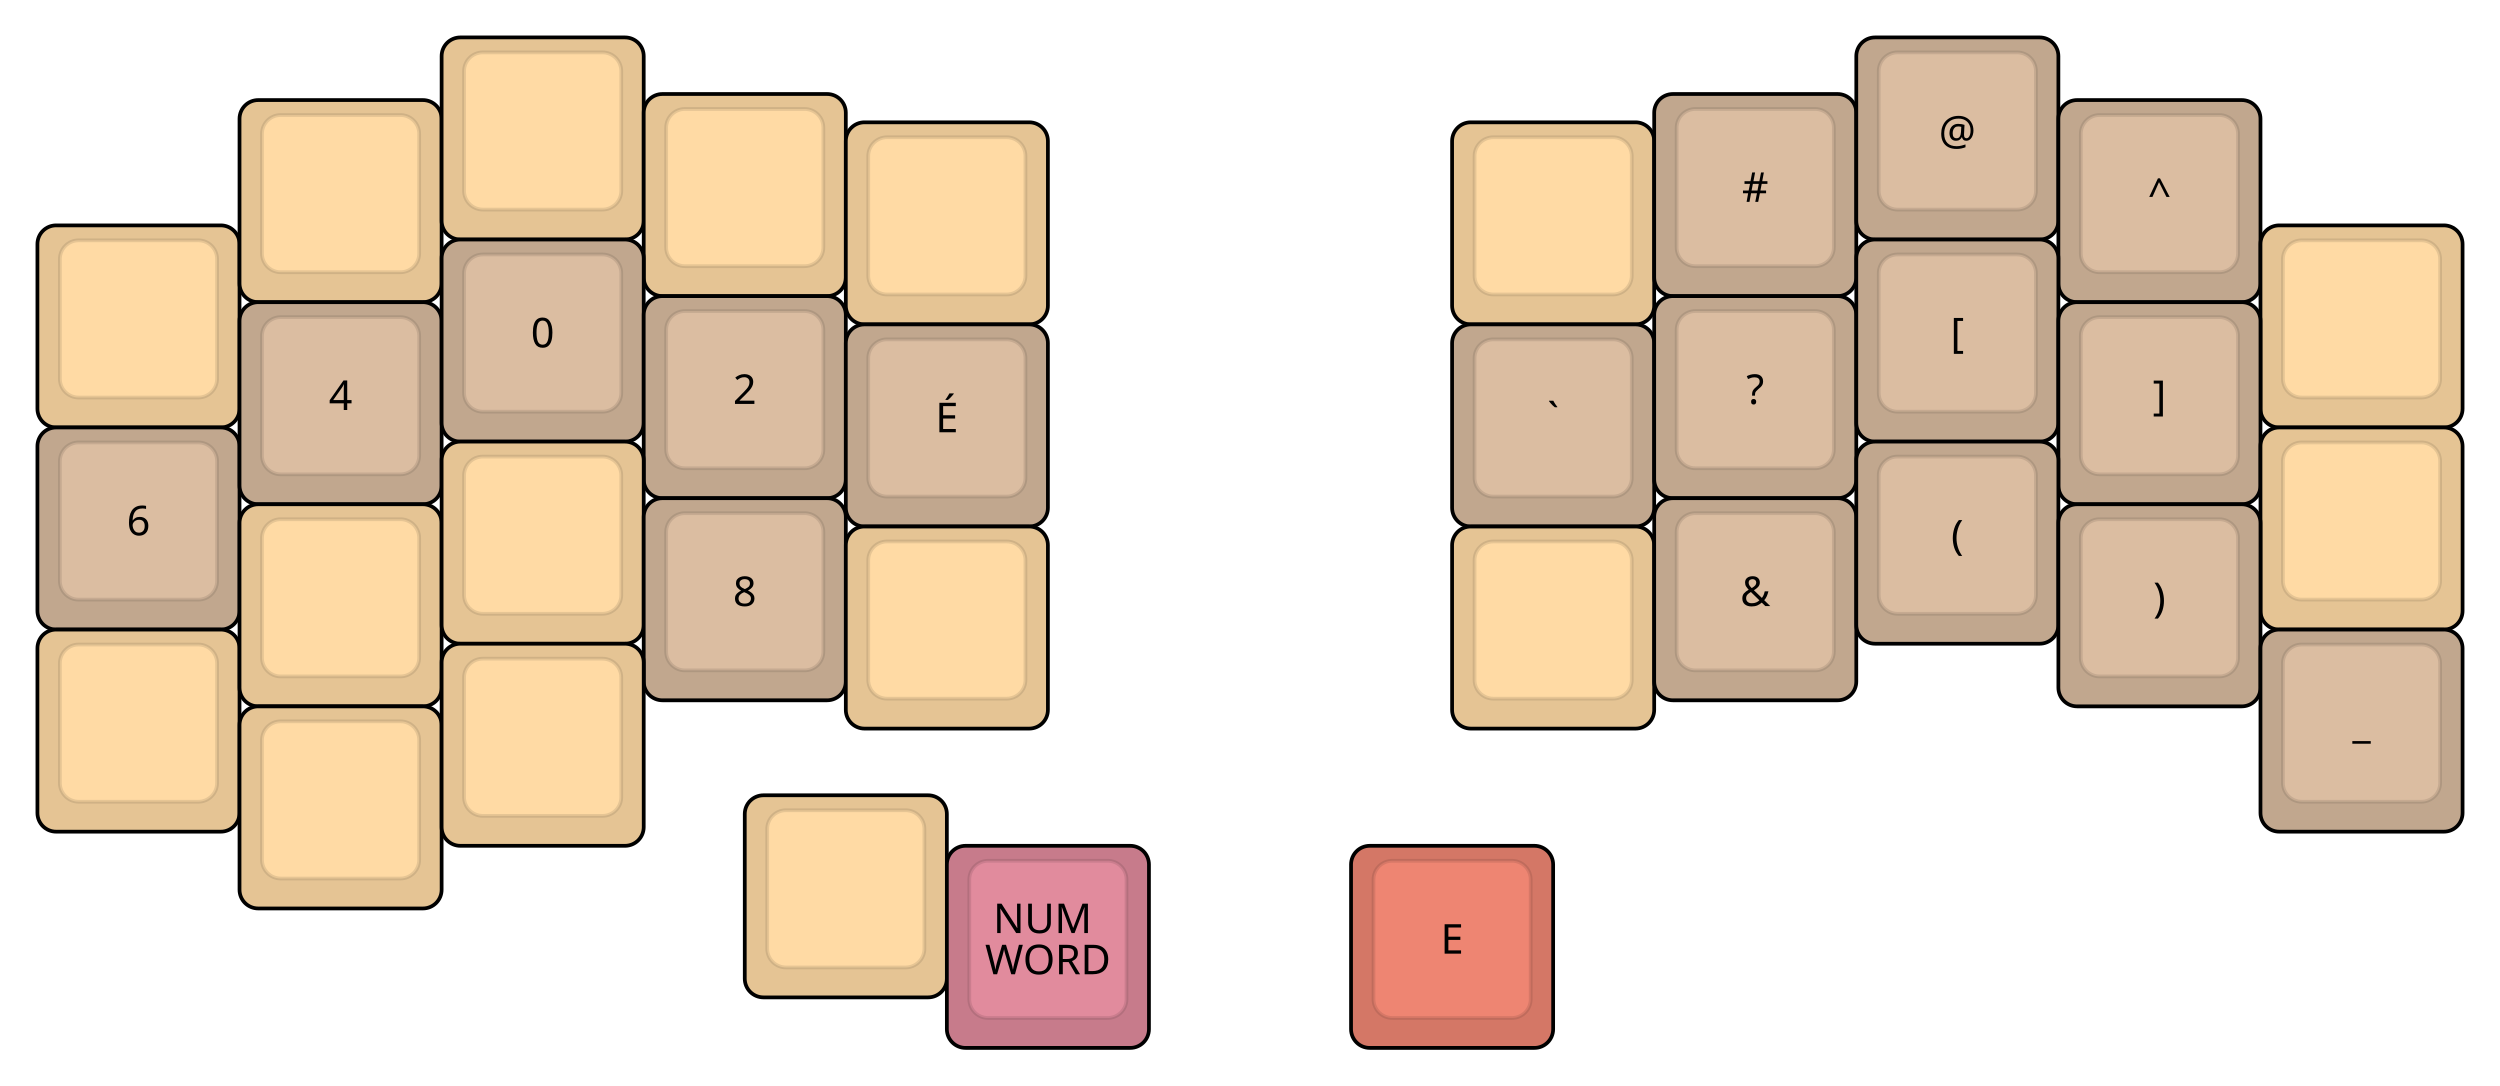
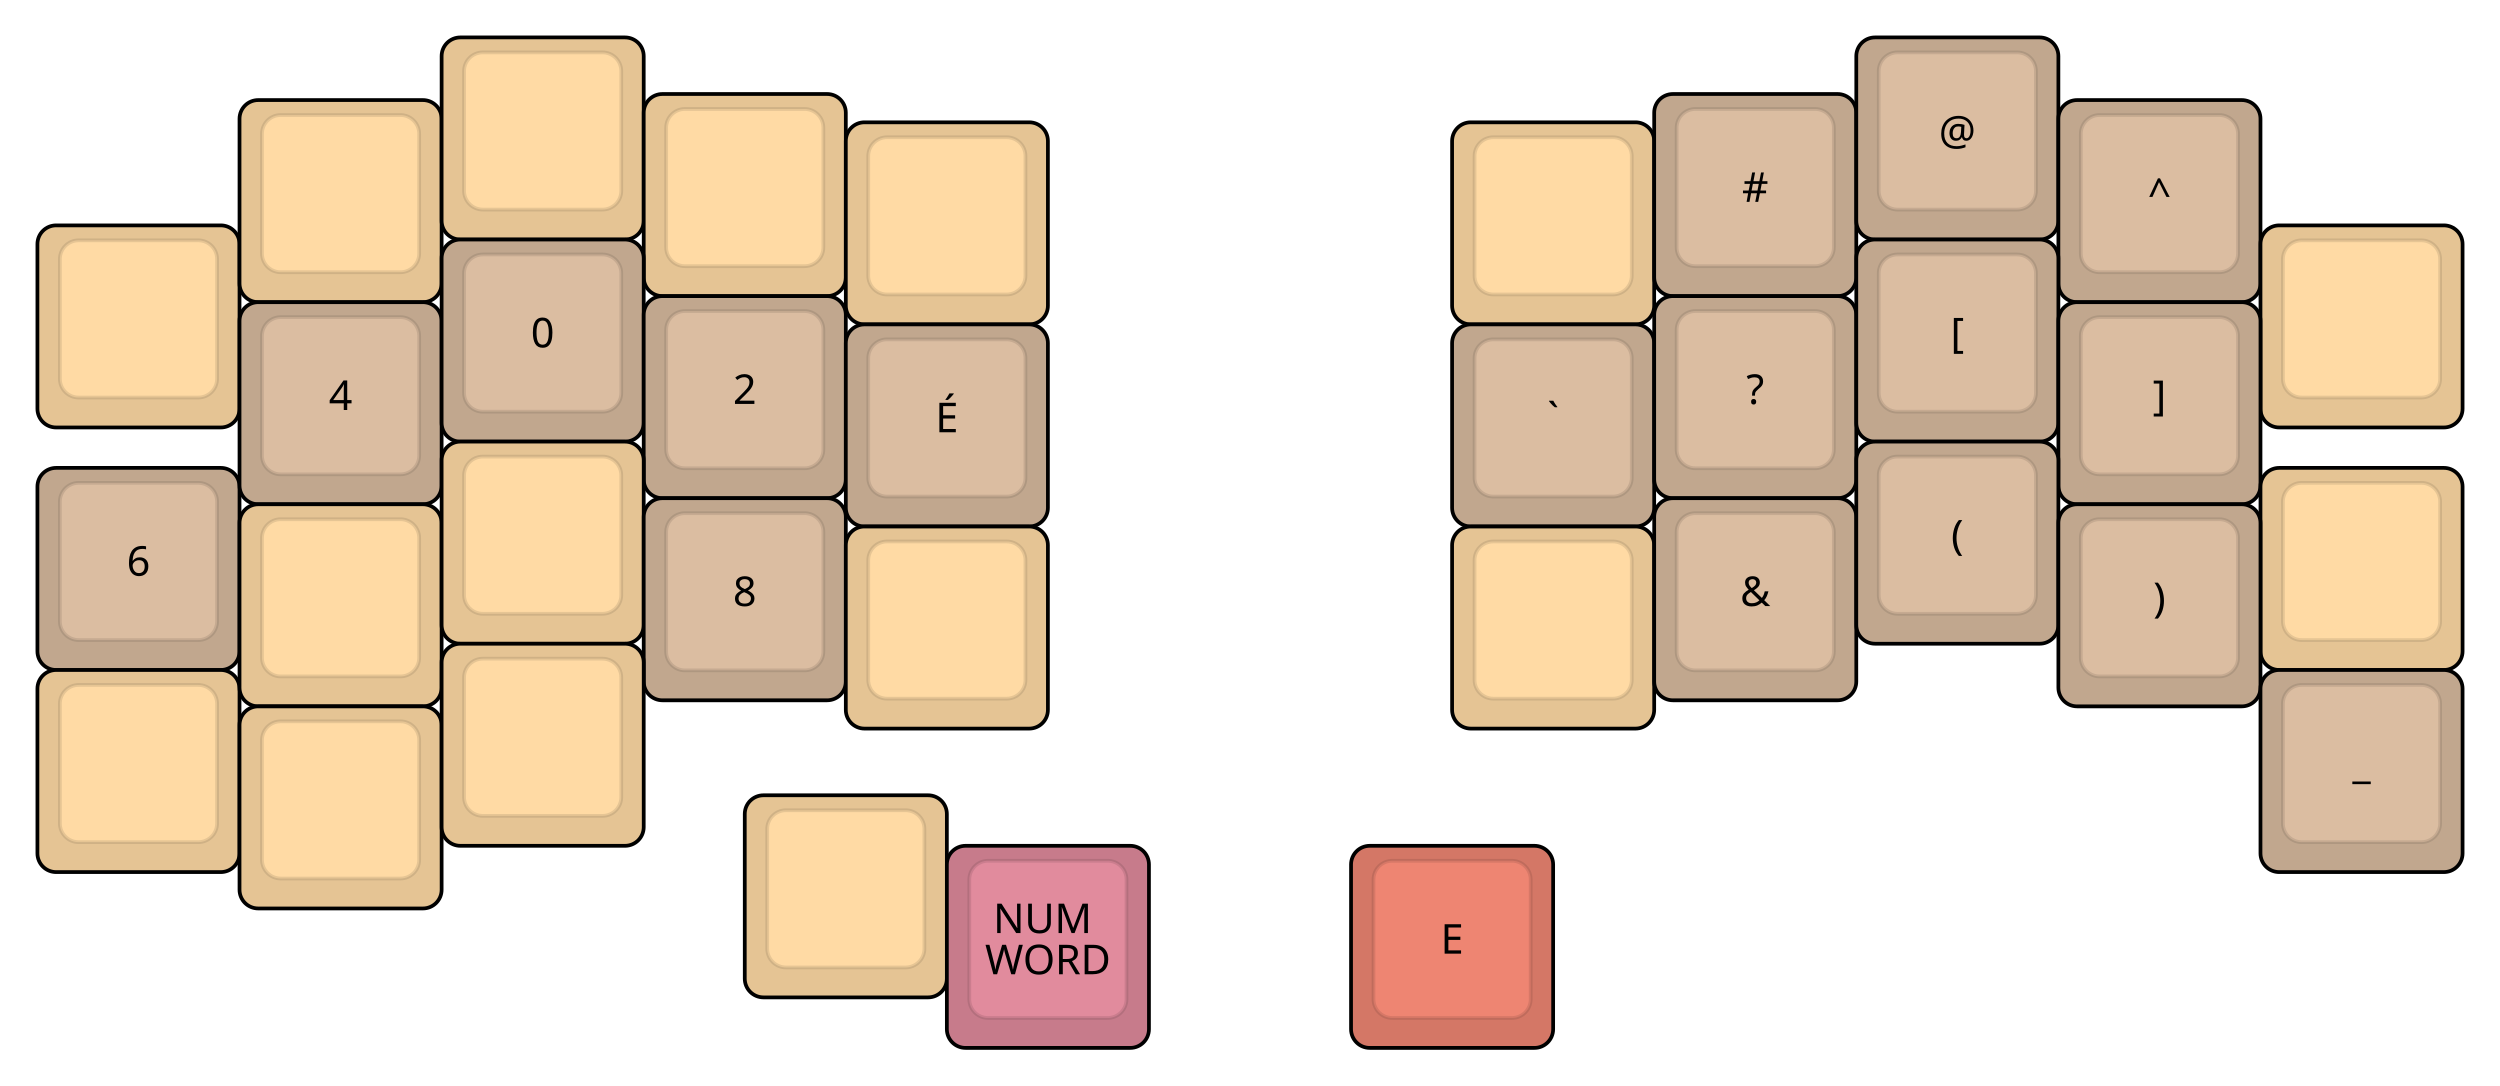
<svg xmlns="http://www.w3.org/2000/svg" width="668px" height="290x" viewBox="0 0 668 290">
  <style type="text/css">
    .keycap .border { stroke: black; stroke-width: 1; }
    .keycap .inner.border { stroke: rgba(0,0,0,.1); }
    .keycap { font-family: sans-serif; font-size: 11px}
    .combos .keycap { font-size: 8px}
  </style>
  <g class="keycap combo_background">
    <rect x="10" y="60.22" width="54" height="54" rx="5" fill="#e5c494" class="outer border" />
    <rect x="16" y="64.22" width="42" height="42" rx="5" fill="#ffdaa4" class="inner border" />
  </g>
  <g class="keycap combo_background">
    <rect x="64" y="26.74" width="54" height="54" rx="5" fill="#e5c494" class="outer border" />
    <rect x="70" y="30.74" width="42" height="42" rx="5" fill="#ffdaa4" class="inner border" />
  </g>
  <g class="keycap combo_background">
    <rect x="118" y="10" width="54" height="54" rx="5" fill="#e5c494" class="outer border" />
    <rect x="124" y="14" width="42" height="42" rx="5" fill="#ffdaa4" class="inner border" />
  </g>
  <g class="keycap combo_background">
    <rect x="172" y="25.12" width="54" height="54" rx="5" fill="#e5c494" class="outer border" />
    <rect x="178" y="29.12" width="42" height="42" rx="5" fill="#ffdaa4" class="inner border" />
  </g>
  <g class="keycap combo_background">
    <rect x="226" y="32.68" width="54" height="54" rx="5" fill="#e5c494" class="outer border" />
    <rect x="232" y="36.68" width="42" height="42" rx="5" fill="#ffdaa4" class="inner border" />
  </g>
  <g class="keycap combo_background">
    <rect x="388" y="32.68" width="54" height="54" rx="5" fill="#e5c494" class="outer border" />
    <rect x="394" y="36.68" width="42" height="42" rx="5" fill="#ffdaa4" class="inner border" />
  </g>
  <g class="keycap default">
    <rect x="442" y="25.12" width="54" height="54" rx="5" fill="#c1a78e" class="outer border" />
    <rect x="448" y="29.12" width="42" height="42" rx="5" fill="#dbbda1" class="inner border" />
    <text x="469" y="50.12" text-anchor="middle" dominant-baseline="middle" class="main">
      <tspan x="469" dy="0">#</tspan>
    </text>
  </g>
  <g class="keycap default">
    <rect x="496" y="10" width="54" height="54" rx="5" fill="#c1a78e" class="outer border" />
    <rect x="502" y="14" width="42" height="42" rx="5" fill="#dbbda1" class="inner border" />
    <text x="523" y="35" text-anchor="middle" dominant-baseline="middle" class="main">
      <tspan x="523" dy="0">@</tspan>
    </text>
  </g>
  <g class="keycap default">
    <rect x="550" y="26.74" width="54" height="54" rx="5" fill="#c1a78e" class="outer border" />
    <rect x="556" y="30.74" width="42" height="42" rx="5" fill="#dbbda1" class="inner border" />
    <text x="577" y="51.74" text-anchor="middle" dominant-baseline="middle" class="main">
      <tspan x="577" dy="0">^</tspan>
    </text>
  </g>
  <g class="keycap combo_background">
    <rect x="604" y="60.22" width="54" height="54" rx="5" fill="#e5c494" class="outer border" />
    <rect x="610" y="64.22" width="42" height="42" rx="5" fill="#ffdaa4" class="inner border" />
  </g>
  <g class="keycap default">
-     <rect x="10" y="114.22" width="54" height="54" rx="5" fill="#c1a78e" class="outer border" />
-     <rect x="16" y="118.22" width="42" height="42" rx="5" fill="#dbbda1" class="inner border" />
-     <text x="37" y="139.22" text-anchor="middle" dominant-baseline="middle" class="main">
+     <rect x="10" y="125.02" width="54" height="54" rx="5" fill="#c1a78e" class="outer border" />
+     <rect x="16" y="129.02" width="42" height="42" rx="5" fill="#dbbda1" class="inner border" />
+     <text x="37" y="150.02" text-anchor="middle" dominant-baseline="middle" class="main">
      <tspan x="37" dy="0">6</tspan>
    </text>
  </g>
  <g class="keycap default">
    <rect x="64" y="80.74" width="54" height="54" rx="5" fill="#c1a78e" class="outer border" />
    <rect x="70" y="84.74" width="42" height="42" rx="5" fill="#dbbda1" class="inner border" />
    <text x="91" y="105.74" text-anchor="middle" dominant-baseline="middle" class="main">
      <tspan x="91" dy="0">4</tspan>
    </text>
  </g>
  <g class="keycap default">
    <rect x="118" y="64" width="54" height="54" rx="5" fill="#c1a78e" class="outer border" />
    <rect x="124" y="68" width="42" height="42" rx="5" fill="#dbbda1" class="inner border" />
    <text x="145" y="89" text-anchor="middle" dominant-baseline="middle" class="main">
      <tspan x="145" dy="0">0</tspan>
    </text>
  </g>
  <g class="keycap default">
    <rect x="172" y="79.12" width="54" height="54" rx="5" fill="#c1a78e" class="outer border" />
    <rect x="178" y="83.12" width="42" height="42" rx="5" fill="#dbbda1" class="inner border" />
    <text x="199" y="104.12" text-anchor="middle" dominant-baseline="middle" class="main">
      <tspan x="199" dy="0">2</tspan>
    </text>
  </g>
  <g class="keycap default">
    <rect x="226" y="86.68" width="54" height="54" rx="5" fill="#c1a78e" class="outer border" />
    <rect x="232" y="90.68" width="42" height="42" rx="5" fill="#dbbda1" class="inner border" />
    <text x="253" y="111.68" text-anchor="middle" dominant-baseline="middle" class="main">
      <tspan x="253" dy="0">É</tspan>
    </text>
  </g>
  <g class="keycap default">
    <rect x="388" y="86.68" width="54" height="54" rx="5" fill="#c1a78e" class="outer border" />
    <rect x="394" y="90.68" width="42" height="42" rx="5" fill="#dbbda1" class="inner border" />
    <text x="415" y="111.68" text-anchor="middle" dominant-baseline="middle" class="main">
      <tspan x="415" dy="0">`</tspan>
    </text>
  </g>
  <g class="keycap default">
    <rect x="442" y="79.12" width="54" height="54" rx="5" fill="#c1a78e" class="outer border" />
    <rect x="448" y="83.12" width="42" height="42" rx="5" fill="#dbbda1" class="inner border" />
    <text x="469" y="104.12" text-anchor="middle" dominant-baseline="middle" class="main">
      <tspan x="469" dy="0">?</tspan>
    </text>
  </g>
  <g class="keycap default">
    <rect x="496" y="64" width="54" height="54" rx="5" fill="#c1a78e" class="outer border" />
    <rect x="502" y="68" width="42" height="42" rx="5" fill="#dbbda1" class="inner border" />
    <text x="523" y="89" text-anchor="middle" dominant-baseline="middle" class="main">
      <tspan x="523" dy="0">[</tspan>
    </text>
  </g>
  <g class="keycap default">
    <rect x="550" y="80.74" width="54" height="54" rx="5" fill="#c1a78e" class="outer border" />
    <rect x="556" y="84.74" width="42" height="42" rx="5" fill="#dbbda1" class="inner border" />
    <text x="577" y="105.74" text-anchor="middle" dominant-baseline="middle" class="main">
      <tspan x="577" dy="0">]</tspan>
    </text>
  </g>
  <g class="keycap combo_background">
-     <rect x="604" y="114.22" width="54" height="54" rx="5" fill="#e5c494" class="outer border" />
-     <rect x="610" y="118.22" width="42" height="42" rx="5" fill="#ffdaa4" class="inner border" />
-   </g>
-   <g class="keycap combo_background">
-     <rect x="10" y="168.22" width="54" height="54" rx="5" fill="#e5c494" class="outer border" />
-     <rect x="16" y="172.22" width="42" height="42" rx="5" fill="#ffdaa4" class="inner border" />
+     <rect x="604" y="125.02" width="54" height="54" rx="5" fill="#e5c494" class="outer border" />
+     <rect x="610" y="129.02" width="42" height="42" rx="5" fill="#ffdaa4" class="inner border" />
+   </g>
+   <g class="keycap combo_background">
+     <rect x="10" y="179.02" width="54" height="54" rx="5" fill="#e5c494" class="outer border" />
+     <rect x="16" y="183.02" width="42" height="42" rx="5" fill="#ffdaa4" class="inner border" />
  </g>
  <g class="keycap combo_background">
    <rect x="64" y="134.74" width="54" height="54" rx="5" fill="#e5c494" class="outer border" />
    <rect x="70" y="138.74" width="42" height="42" rx="5" fill="#ffdaa4" class="inner border" />
  </g>
  <g class="keycap combo_background">
    <rect x="118" y="118" width="54" height="54" rx="5" fill="#e5c494" class="outer border" />
    <rect x="124" y="122" width="42" height="42" rx="5" fill="#ffdaa4" class="inner border" />
  </g>
  <g class="keycap default">
    <rect x="172" y="133.12" width="54" height="54" rx="5" fill="#c1a78e" class="outer border" />
    <rect x="178" y="137.12" width="42" height="42" rx="5" fill="#dbbda1" class="inner border" />
    <text x="199" y="158.12" text-anchor="middle" dominant-baseline="middle" class="main">
      <tspan x="199" dy="0">8</tspan>
    </text>
  </g>
  <g class="keycap combo_background">
    <rect x="226" y="140.68" width="54" height="54" rx="5" fill="#e5c494" class="outer border" />
    <rect x="232" y="144.68" width="42" height="42" rx="5" fill="#ffdaa4" class="inner border" />
  </g>
  <g class="keycap combo_background">
    <rect x="388" y="140.68" width="54" height="54" rx="5" fill="#e5c494" class="outer border" />
    <rect x="394" y="144.68" width="42" height="42" rx="5" fill="#ffdaa4" class="inner border" />
  </g>
  <g class="keycap default">
    <rect x="442" y="133.12" width="54" height="54" rx="5" fill="#c1a78e" class="outer border" />
    <rect x="448" y="137.12" width="42" height="42" rx="5" fill="#dbbda1" class="inner border" />
    <text x="469" y="158.12" text-anchor="middle" dominant-baseline="middle" class="main">
      <tspan x="469" dy="0">&amp;</tspan>
    </text>
  </g>
  <g class="keycap default">
    <rect x="496" y="118" width="54" height="54" rx="5" fill="#c1a78e" class="outer border" />
    <rect x="502" y="122" width="42" height="42" rx="5" fill="#dbbda1" class="inner border" />
    <text x="523" y="143" text-anchor="middle" dominant-baseline="middle" class="main">
      <tspan x="523" dy="0">(</tspan>
    </text>
  </g>
  <g class="keycap default">
    <rect x="550" y="134.74" width="54" height="54" rx="5" fill="#c1a78e" class="outer border" />
    <rect x="556" y="138.74" width="42" height="42" rx="5" fill="#dbbda1" class="inner border" />
    <text x="577" y="159.74" text-anchor="middle" dominant-baseline="middle" class="main">
      <tspan x="577" dy="0">)</tspan>
    </text>
  </g>
  <g class="keycap default">
-     <rect x="604" y="168.22" width="54" height="54" rx="5" fill="#c1a78e" class="outer border" />
-     <rect x="610" y="172.22" width="42" height="42" rx="5" fill="#dbbda1" class="inner border" />
-     <text x="631" y="193.22" text-anchor="middle" dominant-baseline="middle" class="main">
+     <rect x="604" y="179.02" width="54" height="54" rx="5" fill="#c1a78e" class="outer border" />
+     <rect x="610" y="183.02" width="42" height="42" rx="5" fill="#dbbda1" class="inner border" />
+     <text x="631" y="204.02" text-anchor="middle" dominant-baseline="middle" class="main">
      <tspan x="631" dy="0">_</tspan>
    </text>
  </g>
  <g class="keycap combo_background">
    <rect x="64" y="188.74" width="54" height="54" rx="5" fill="#e5c494" class="outer border" />
    <rect x="70" y="192.74" width="42" height="42" rx="5" fill="#ffdaa4" class="inner border" />
  </g>
  <g class="keycap combo_background">
    <rect x="118" y="172" width="54" height="54" rx="5" fill="#e5c494" class="outer border" />
    <rect x="124" y="176" width="42" height="42" rx="5" fill="#ffdaa4" class="inner border" />
  </g>
  <g class="keycap combo_background">
    <rect x="199" y="212.5" width="54" height="54" rx="5" fill="#e5c494" class="outer border" />
    <rect x="205" y="216.5" width="42" height="42" rx="5" fill="#ffdaa4" class="inner border" />
  </g>
  <g class="keycap layer_toggle">
    <rect x="253" y="226" width="54" height="54" rx="5" fill="#c77b8b" class="outer border" />
    <rect x="259" y="230" width="42" height="42" rx="5" fill="#e18b9d" class="inner border" />
    <text x="280" y="245.5" text-anchor="middle" dominant-baseline="middle" class="main">
      <tspan x="280" dy="0">NUM</tspan>
      <tspan x="280" dy="11">WORD</tspan>
    </text>
  </g>
  <g class="keycap active_layer">
    <rect x="361" y="226" width="54" height="54" rx="5" fill="#d47766" class="outer border" />
    <rect x="367" y="230" width="42" height="42" rx="5" fill="#ee8572" class="inner border" />
    <text x="388" y="251" text-anchor="middle" dominant-baseline="middle" class="main">
      <tspan x="388" dy="0">E</tspan>
    </text>
  </g>
</svg>
